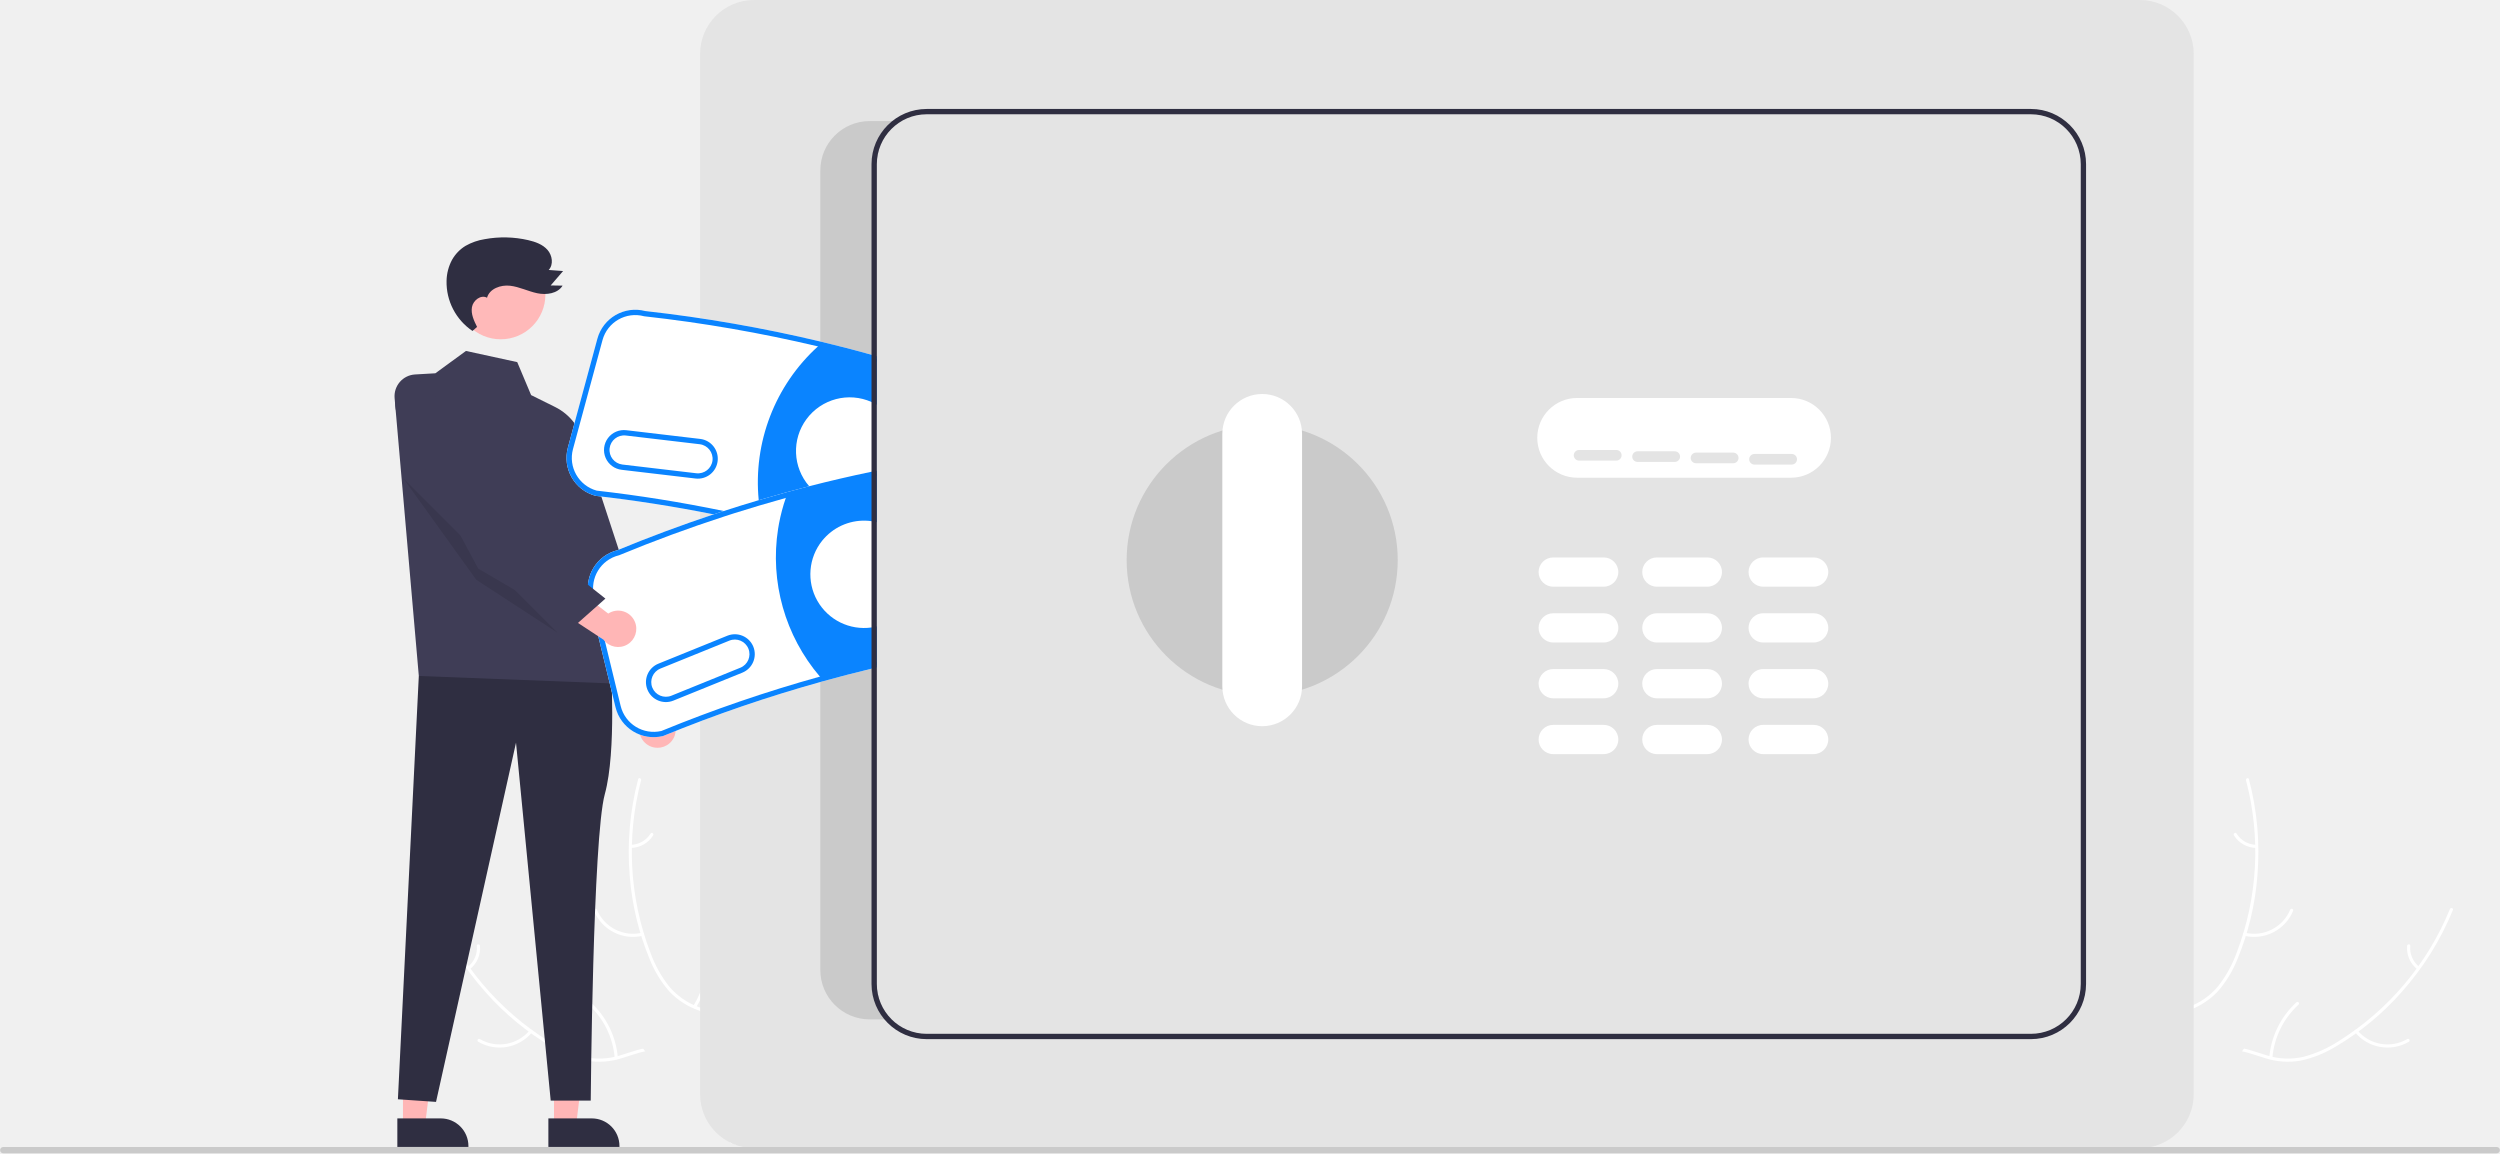
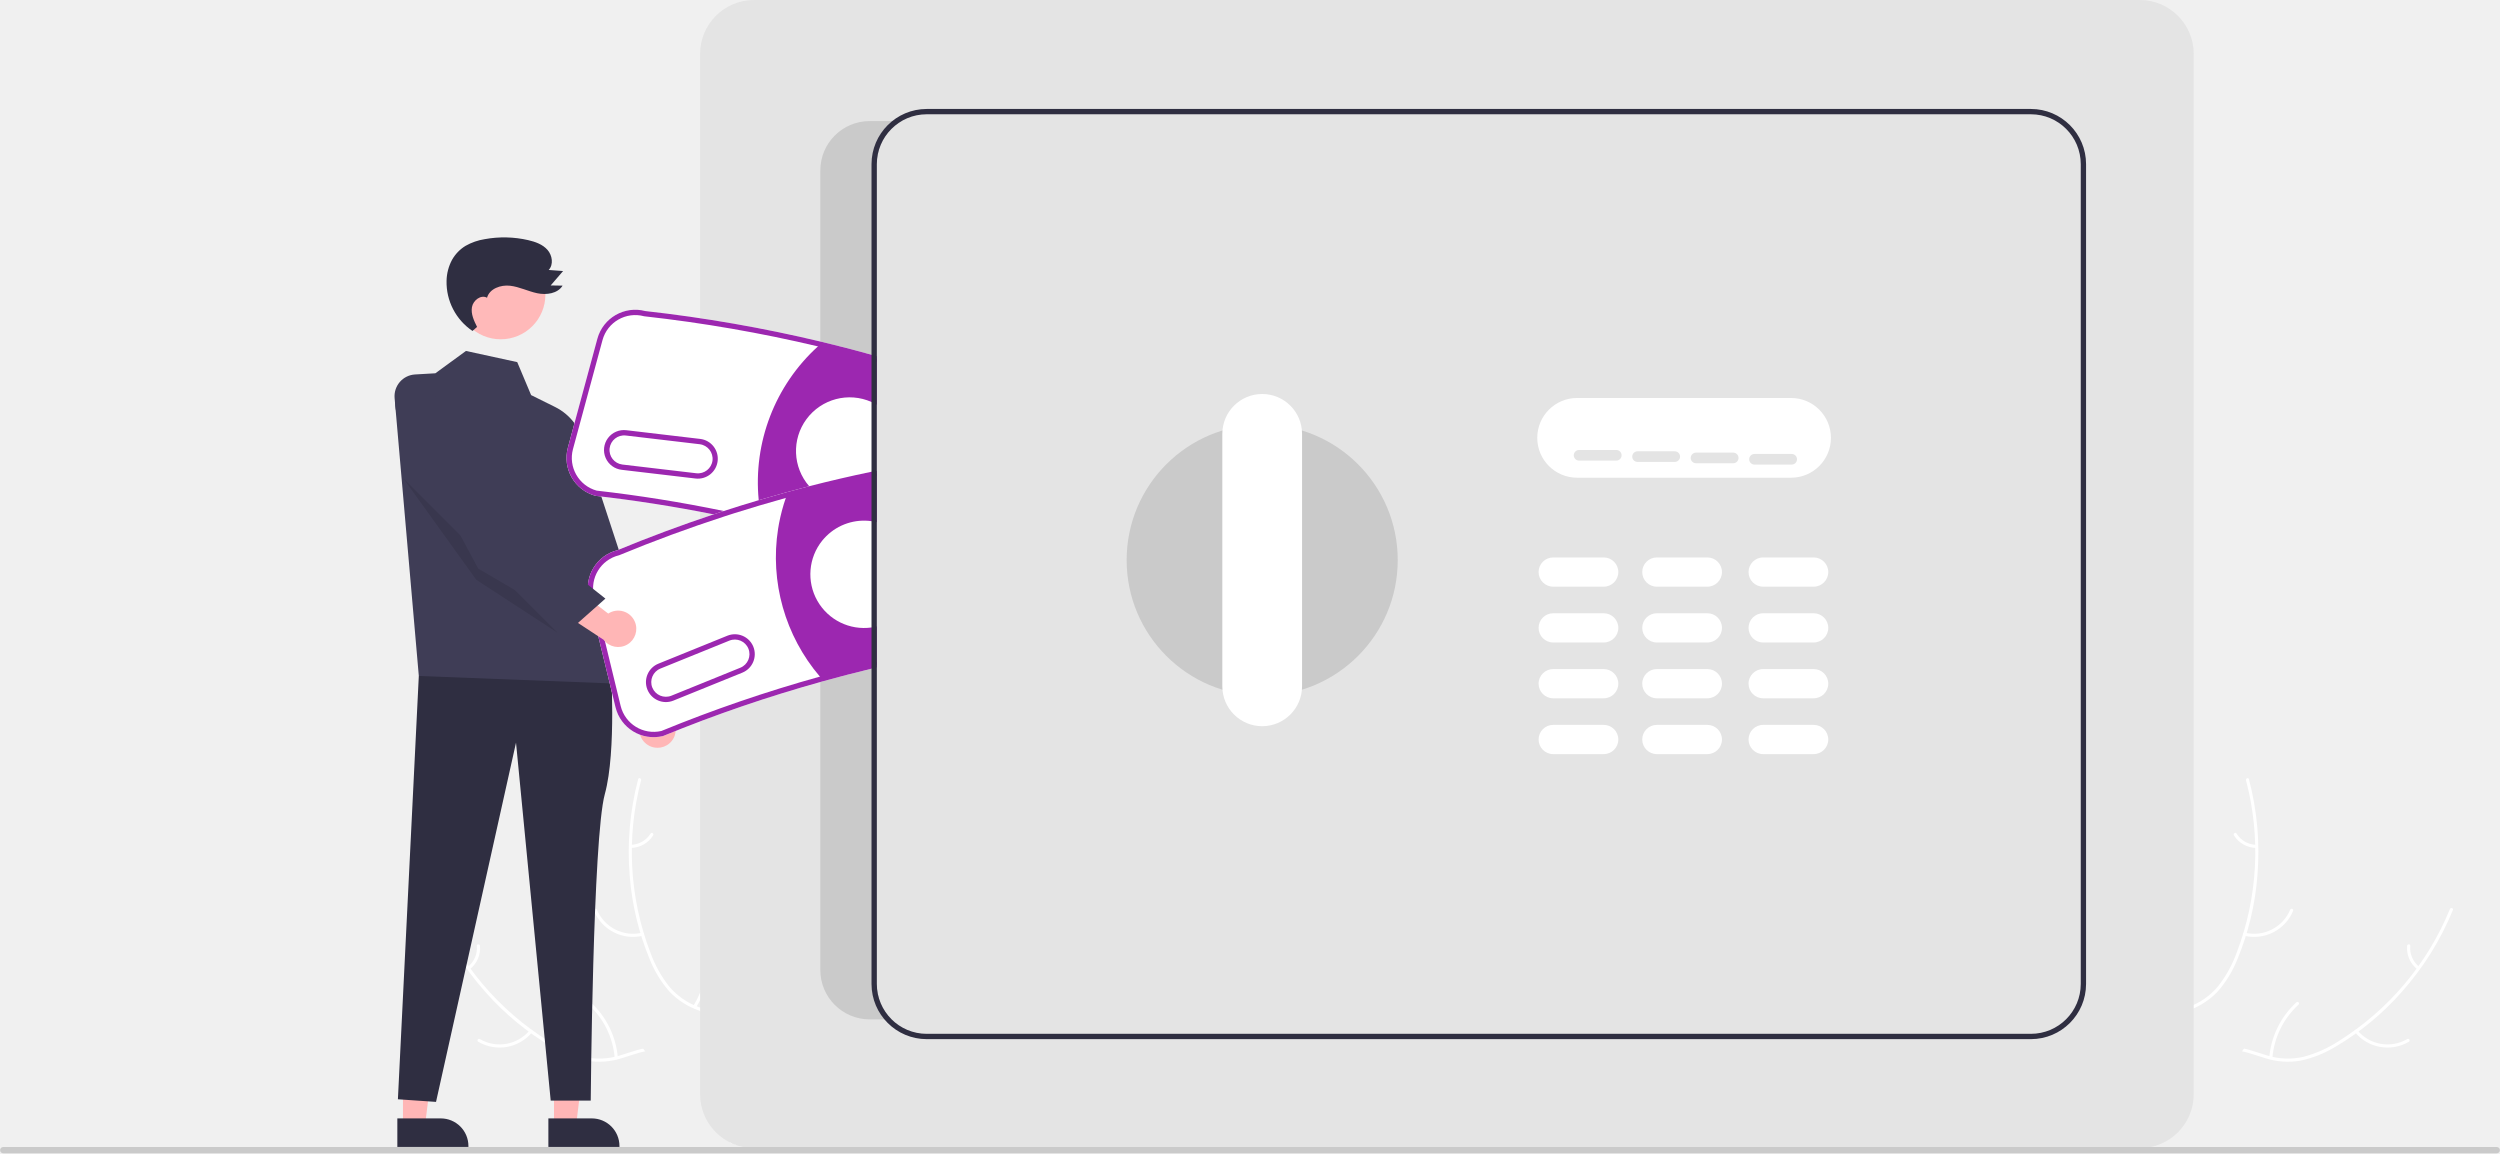
<svg xmlns="http://www.w3.org/2000/svg" data-name="Layer 1" width="940.675" height="433.962" viewBox="0 0 940.675 433.962">
  <path d="M329.153,642.833c-22.523-14.678-38.899-41.062-35.548-67.736a123.863,123.863,0,0,0,76.435,37.278c11.219,1.123,23.814,1.203,31.781,9.181,4.957,4.964,7.064,12.219,7.172,19.234.108,7.015-1.577,13.919-3.252,20.732l.412,1.702C379.287,662.231,351.676,657.511,329.153,642.833Z" transform="translate(-129.6623 -233.0189)" fill="#f0f0f0" />
  <path d="M294.169,575.092a105.87,105.87,0,0,0,42.013,49.777,45.591,45.591,0,0,0,13.057,5.792,26.149,26.149,0,0,0,13.752-.528c4.18-1.223,8.313-2.957,12.718-3.142a16.011,16.011,0,0,1,12.09,5.027c3.962,3.993,6.252,9.171,8.316,14.312,2.292,5.709,4.582,11.675,9.25,15.903.566.512-.262,1.36-.827.848-8.121-7.357-9.015-19.159-15.398-27.694-2.979-3.982-7.175-7.091-12.306-7.223-4.487-.115-8.751,1.67-12.972,2.945a27.903,27.903,0,0,1-13.427,1.017,42.148,42.148,0,0,1-13.232-5.269,102.713,102.713,0,0,1-24.765-20.427A107.747,107.747,0,0,1,293.027,575.407c-.288-.704.857-1.014,1.142-.315Z" transform="translate(-129.6623 -233.0189)" fill="#fff" />
  <path d="M329.878,621.438a15.884,15.884,0,0,1-20.255,3.572c-.657-.387-.085-1.426.572-1.038a14.708,14.708,0,0,0,18.835-3.361c.484-.589,1.329.241.848.827Z" transform="translate(-129.6623 -233.0189)" fill="#fff" />
  <path d="M360.954,631.032a30.615,30.615,0,0,0-9.853-20.018c-.564-.514.264-1.362.827-.848a31.844,31.844,0,0,1,10.211,20.851c.062.761-1.123.772-1.185.015Z" transform="translate(-129.6623 -233.0189)" fill="#fff" />
  <path d="M305.737,596.777a8.991,8.991,0,0,0,3.347-7.848c-.072-.76,1.113-.77,1.185-.015a10.075,10.075,0,0,1-3.683,8.69.612.612,0,0,1-.838.011.595.595,0,0,1-.011-.838Z" transform="translate(-129.6623 -233.0189)" fill="#fff" />
  <path d="M370.433,526.285c.058.473.117.947.184,1.425a118.406,118.406,0,0,0,3.986,18.789c.134.477.278.959.425,1.432a124.827,124.827,0,0,0,21.468,40.635,121.223,121.223,0,0,0,12.53,13.5c6.233,5.766,13.45,11.523,17.3,18.798a20.798,20.798,0,0,1,1.087,2.333l-19.216,39.393c-.089.068-.168.14-.257.208l-.695,1.608c-.248-.199-.501-.411-.748-.61-.144-.115-.284-.239-.428-.353-.095-.079-.189-.159-.279-.225-.032-.026-.063-.053-.086-.075-.09-.066-.167-.137-.248-.199q-2.124-1.77-4.23-3.576c-.009-.004-.009-.004-.014-.018-10.676-9.203-20.678-19.377-28.817-30.746-.245-.342-.499-.688-.735-1.048a115.673,115.673,0,0,1-9.609-16.248,102.262,102.262,0,0,1-4.016-9.536,85.037,85.037,0,0,1-4.997-26.114c-.568-17.768,4.553-35.519,16.475-48.396C369.818,526.931,370.119,526.61,370.433,526.285Z" transform="translate(-129.6623 -233.0189)" fill="#f0f0f0" />
  <path d="M370.89,526.618a105.87,105.87,0,0,0,3.576,65.039,45.591,45.591,0,0,0,6.938,12.486,26.149,26.149,0,0,0,11.298,7.858c4.073,1.54,8.418,2.644,12.046,5.148a16.011,16.011,0,0,1,6.627,11.293c.759,5.573-.529,11.087-1.977,16.435-1.607,5.938-3.371,12.08-2.189,18.267.143.75-1.028.928-1.171.179-2.055-10.763,4.337-20.725,4.379-31.383.019-4.973-1.46-9.982-5.477-13.176-3.513-2.793-7.993-3.935-12.13-5.459a27.903,27.903,0,0,1-11.333-7.272A42.148,42.148,0,0,1,374.083,593.86a102.712,102.712,0,0,1-7.475-31.22,107.747,107.747,0,0,1,3.18-36.459c.194-.735,1.295-.294,1.102.436Z" transform="translate(-129.6623 -233.0189)" fill="#fff" />
  <path d="M371.497,585.122a15.884,15.884,0,0,1-18.323-9.343c-.291-.705.79-1.19,1.082-.484a14.708,14.708,0,0,0,17.062,8.656c.741-.179.916.993.179,1.171Z" transform="translate(-129.6623 -233.0189)" fill="#fff" />
  <path d="M390.534,611.492a30.615,30.615,0,0,0,4.185-21.915c-.14-.75,1.031-.928,1.171-.179a31.844,31.844,0,0,1-4.401,22.796c-.409.645-1.361-.059-.955-.701Z" transform="translate(-129.6623 -233.0189)" fill="#fff" />
  <path d="M367.07,550.896a8.991,8.991,0,0,0,7.397-4.251c.4-.65,1.353.055.955.701a10.075,10.075,0,0,1-8.173,4.721.612.612,0,0,1-.675-.496.595.595,0,0,1,.496-.675Z" transform="translate(-129.6623 -233.0189)" fill="#fff" />
  <path d="M1016.501,642.833c22.523-14.678,38.899-41.062,35.548-67.736a123.863,123.863,0,0,1-76.435,37.278c-11.219,1.123-23.814,1.203-31.781,9.181-4.957,4.964-7.064,12.219-7.172,19.234-.108,7.015,1.577,13.919,3.252,20.732l-.412,1.702C966.366,662.231,993.978,657.511,1016.501,642.833Z" transform="translate(-129.6623 -233.0189)" fill="#f0f0f0" />
  <path d="M1051.484,575.092a105.87,105.87,0,0,1-42.013,49.777,45.591,45.591,0,0,1-13.057,5.792,26.149,26.149,0,0,1-13.752-.528c-4.18-1.223-8.313-2.957-12.718-3.142a16.011,16.011,0,0,0-12.09,5.027c-3.962,3.993-6.252,9.171-8.316,14.312-2.292,5.709-4.582,11.675-9.25,15.903-.566.512.262,1.36.827.848,8.121-7.357,9.015-19.159,15.398-27.694,2.979-3.982,7.175-7.091,12.306-7.223,4.487-.115,8.751,1.67,12.972,2.945a27.902,27.902,0,0,0,13.427,1.017,42.148,42.148,0,0,0,13.232-5.269,102.713,102.713,0,0,0,24.765-20.427,107.747,107.747,0,0,0,19.411-31.025c.288-.704-.857-1.014-1.142-.315Z" transform="translate(-129.6623 -233.0189)" fill="#fff" />
  <path d="M1015.776,621.438a15.884,15.884,0,0,0,20.255,3.572c.657-.387.085-1.426-.572-1.038a14.708,14.708,0,0,1-18.835-3.361c-.484-.589-1.329.241-.848.827Z" transform="translate(-129.6623 -233.0189)" fill="#fff" />
  <path d="M984.699,631.032a30.615,30.615,0,0,1,9.853-20.018c.564-.514-.264-1.362-.827-.848a31.844,31.844,0,0,0-10.211,20.851c-.062.761,1.123.772,1.185.015Z" transform="translate(-129.6623 -233.0189)" fill="#fff" />
  <path d="M1039.917,596.777a8.991,8.991,0,0,1-3.347-7.848c.072-.76-1.113-.77-1.185-.015a10.075,10.075,0,0,0,3.683,8.69.612.612,0,0,0,.838.011.595.595,0,0,0,.011-.838Z" transform="translate(-129.6623 -233.0189)" fill="#fff" />
  <path d="M975.221,526.285c-.058.473-.117.947-.184,1.425a118.407,118.407,0,0,1-3.986,18.789c-.134.477-.278.959-.425,1.432a124.827,124.827,0,0,1-21.468,40.635,121.225,121.225,0,0,1-12.53,13.5c-6.233,5.766-13.45,11.523-17.3,18.798a20.796,20.796,0,0,0-1.087,2.333L937.456,662.59c.089.068.168.14.257.208l.695,1.608c.248-.199.501-.411.748-.61.144-.115.284-.239.428-.353.095-.079.189-.159.28-.225.032-.026.063-.053.086-.075.09-.066.167-.137.248-.199q2.124-1.77,4.23-3.576c.009-.004.009-.004.014-.018,10.676-9.203,20.678-19.377,28.817-30.746.245-.342.499-.688.735-1.048a115.673,115.673,0,0,0,9.609-16.248,102.26,102.26,0,0,0,4.016-9.536,85.036,85.036,0,0,0,4.997-26.114c.568-17.768-4.553-35.519-16.475-48.396C975.836,526.931,975.535,526.61,975.221,526.285Z" transform="translate(-129.6623 -233.0189)" fill="#f0f0f0" />
  <path d="M974.764,526.618a105.87,105.87,0,0,1-3.576,65.039,45.591,45.591,0,0,1-6.938,12.486,26.149,26.149,0,0,1-11.298,7.858c-4.073,1.54-8.418,2.644-12.046,5.148a16.011,16.011,0,0,0-6.627,11.293c-.759,5.573.529,11.087,1.977,16.435,1.607,5.938,3.371,12.08,2.189,18.267-.143.75,1.028.928,1.171.179,2.055-10.763-4.337-20.725-4.379-31.383-.019-4.973,1.46-9.982,5.477-13.176,3.513-2.793,7.993-3.935,12.13-5.459a27.902,27.902,0,0,0,11.333-7.272A42.148,42.148,0,0,0,971.571,593.86a102.712,102.712,0,0,0,7.475-31.22,107.747,107.747,0,0,0-3.18-36.459c-.194-.735-1.295-.294-1.102.436Z" transform="translate(-129.6623 -233.0189)" fill="#fff" />
  <path d="M974.157,585.122A15.884,15.884,0,0,0,992.48,575.779c.291-.705-.79-1.19-1.082-.484a14.708,14.708,0,0,1-17.062,8.656c-.741-.179-.916.993-.179,1.171Z" transform="translate(-129.6623 -233.0189)" fill="#fff" />
  <path d="M955.12,611.492a30.615,30.615,0,0,1-4.185-21.915c.14-.75-1.031-.928-1.171-.179a31.844,31.844,0,0,0,4.401,22.796c.409.645,1.361-.059.955-.701Z" transform="translate(-129.6623 -233.0189)" fill="#fff" />
  <path d="M978.584,550.896a8.991,8.991,0,0,1-7.397-4.251c-.4-.65-1.353.055-.955.701a10.075,10.075,0,0,0,8.173,4.721.612.612,0,0,0,.675-.496.595.595,0,0,0-.496-.675Z" transform="translate(-129.6623 -233.0189)" fill="#fff" />
  <path d="M373.514,513.394a6.803,6.803,0,0,1-1.614-10.306l-11.981-20.999,12.537.81,9.455,19.817A6.84,6.84,0,0,1,373.514,513.394Z" transform="translate(-129.6623 -233.0189)" fill="#ffb6b6" />
  <polygon points="151.623 423.528 159.918 423.528 163.864 391.535 151.622 391.536 151.623 423.528" fill="#ffb6b6" />
  <path d="M279.17,653.839l16.335-.001h.001A10.41,10.41,0,0,1,305.915,664.248v.338l-26.745.001Z" transform="translate(-129.6623 -233.0189)" fill="#2f2e41" />
  <polygon points="208.454 423.528 216.748 423.528 220.694 391.535 208.452 391.536 208.454 423.528" fill="#ffb6b6" />
  <path d="M336,653.839l16.335-.001h.001a10.41,10.41,0,0,1,10.41,10.41v.338l-26.745.001Z" transform="translate(-129.6623 -233.0189)" fill="#2f2e41" />
  <path d="M359.444,482.991s2.281,32.489-2.212,48.851-5.296,115.312-5.296,115.312H336.876l-13.054-134.691L293.727,647.629l-14.346-.986,7.867-159.275Z" transform="translate(-129.6623 -233.0189)" fill="#2f2e41" />
  <path d="M293.473,373.473l11.514-8.402,19.293,4.201,5.223,12.409,8.999,4.462a20.399,20.399,0,0,1,11.127,15.352l12.856,88.78-75.236-2.908-9.108-104.556a8.197,8.197,0,0,1,7.69-8.894Z" transform="translate(-129.6623 -233.0189)" fill="#3f3d56" />
  <polygon points="213.6 160.059 220.549 169.426 250.815 261.738 236.628 267.418 213.911 224.403 213.6 160.059" fill="#3f3d56" />
  <circle cx="188.411" cy="110.861" r="16.804" fill="#ffb9b9" />
  <polygon points="151.778 179.997 179.2 218.137 209.852 238.125 151.778 179.997" opacity="0.1" />
  <path d="M309.168,356.028c-1.169-2.334-2.371-4.874-1.925-7.445s3.398-4.812,5.675-3.537c.945-3.415,5.128-4.91,8.649-4.515s6.764,2.093,10.231,2.822,7.678.151,9.553-2.856l-4.484-.078,4.669-5.416-5.413-.405c1.875-2.023,1.377-5.461-.438-7.538s-4.569-3.06-7.257-3.682a40.428,40.428,0,0,0-16.342-.376A21.245,21.245,0,0,0,304.826,325.528a14.445,14.445,0,0,0-5.076,5.264,17.377,17.377,0,0,0-2.062,7.919,22.145,22.145,0,0,0,9.757,18.837" transform="translate(-129.6623 -233.0189)" fill="#2f2e41" />
  <path d="M934.835,665.019H413.347a20.279,20.279,0,0,1-20.256-20.256V253.275a20.279,20.279,0,0,1,20.256-20.256H934.835a20.279,20.279,0,0,1,20.256,20.256V644.763A20.279,20.279,0,0,1,934.835,665.019Z" transform="translate(-129.6623 -233.0189)" fill="#e4e4e4" />
  <path d="M803.587,412.769H723.086a15,15,0,0,1,0-30h80.5a15,15,0,0,1,0,30Z" transform="translate(-129.6623 -233.0189)" fill="#fff" />
  <path d="M733.087,453.769h-19a5.5,5.5,0,0,1,0-11h19a5.5,5.5,0,0,1,0,11Z" transform="translate(-129.6623 -233.0189)" fill="#fff" />
  <path d="M812.087,453.769h-19a5.5,5.5,0,0,1,0-11h19a5.5,5.5,0,0,1,0,11Z" transform="translate(-129.6623 -233.0189)" fill="#fff" />
  <path d="M772.087,453.769h-19a5.5,5.5,0,0,1,0-11h19a5.5,5.5,0,0,1,0,11Z" transform="translate(-129.6623 -233.0189)" fill="#fff" />
  <path d="M733.087,474.769h-19a5.5,5.5,0,0,1,0-11h19a5.5,5.5,0,0,1,0,11Z" transform="translate(-129.6623 -233.0189)" fill="#fff" />
  <path d="M812.087,474.769h-19a5.5,5.5,0,0,1,0-11h19a5.5,5.5,0,0,1,0,11Z" transform="translate(-129.6623 -233.0189)" fill="#fff" />
  <path d="M772.087,474.769h-19a5.5,5.5,0,0,1,0-11h19a5.5,5.5,0,0,1,0,11Z" transform="translate(-129.6623 -233.0189)" fill="#fff" />
  <path d="M733.087,495.769h-19a5.5,5.5,0,0,1,0-11h19a5.5,5.5,0,0,1,0,11Z" transform="translate(-129.6623 -233.0189)" fill="#fff" />
  <path d="M812.087,495.769h-19a5.5,5.5,0,0,1,0-11h19a5.5,5.5,0,0,1,0,11Z" transform="translate(-129.6623 -233.0189)" fill="#fff" />
  <path d="M772.087,495.769h-19a5.5,5.5,0,0,1,0-11h19a5.5,5.5,0,0,1,0,11Z" transform="translate(-129.6623 -233.0189)" fill="#fff" />
  <path d="M733.087,516.769h-19a5.5,5.5,0,0,1,0-11h19a5.5,5.5,0,1,1,0,11Z" transform="translate(-129.6623 -233.0189)" fill="#fff" />
  <path d="M812.087,516.769h-19a5.5,5.5,0,0,1,0-11h19a5.5,5.5,0,1,1,0,11Z" transform="translate(-129.6623 -233.0189)" fill="#fff" />
  <path d="M772.087,516.769h-19a5.5,5.5,0,0,1,0-11h19a5.5,5.5,0,1,1,0,11Z" transform="translate(-129.6623 -233.0189)" fill="#fff" />
  <circle cx="474.924" cy="210.75" r="51" fill="#cacaca" />
  <path d="M604.587,506.269a15.017,15.017,0,0,1-15-15v-95a15,15,0,1,1,30,0v95A15.017,15.017,0,0,1,604.587,506.269Z" transform="translate(-129.6623 -233.0189)" fill="#fff" />
  <path d="M737.823,406.328h-14a2,2,0,0,1,0-4h14a2,2,0,1,1,0,4Z" transform="translate(-129.6623 -233.0189)" fill="#e4e4e4" />
  <path d="M759.823,406.828h-14a2,2,0,0,1,0-4h14a2,2,0,1,1,0,4Z" transform="translate(-129.6623 -233.0189)" fill="#e4e4e4" />
  <path d="M781.823,407.328h-14a2,2,0,0,1,0-4h14a2,2,0,1,1,0,4Z" transform="translate(-129.6623 -233.0189)" fill="#e4e4e4" />
  <path d="M803.823,407.828h-14a2,2,0,0,1,0-4h14a2,2,0,1,1,0,4Z" transform="translate(-129.6623 -233.0189)" fill="#e4e4e4" />
  <path d="M459.587,603.268a18.693,18.693,0,0,0,5.56,13.31h-8.261a18.559,18.559,0,0,1-18.559-18.559V297.137a18.559,18.559,0,0,1,18.559-18.559h12.021a18.744,18.744,0,0,0-9.32,16.2Z" transform="translate(-129.6623 -233.0189)" fill="#cacaca" />
  <path d="M1069.147,666.981H130.853a1.191,1.191,0,0,1,0-2.381h938.294a1.191,1.191,0,0,1,0,2.381Z" transform="translate(-129.6623 -233.0189)" fill="#cacaca" />
  <path d="M457.587,366.498q-9.48-2.655-19.03-4.92a543.559,543.559,0,0,0-66.09-11.52,14.785,14.785,0,0,0-18.03,10.41l-11.11,41a14.777,14.777,0,0,0,10.39,18.11l.15.03c14.7,1.67,29.54,3.99,44.3,6.95,1.32.26,2.63.53,3.95.81q7.095,1.47,14.15,3.14c2.06.48,4.11.98,6.17,1.49q8.31,2.07,16.63,4.41,9.255,2.61,18.52,5.57c.67.2,1.34.41,2,.63v-75.54C458.927,366.868,458.257,366.678,457.587,366.498Z" transform="translate(-129.6623 -233.0189)" fill="#fff" />
-   <path d="M457.587,366.498q-9.48-2.655-19.03-4.92a543.559,543.559,0,0,0-66.09-11.52,14.785,14.785,0,0,0-18.03,10.41l-11.11,41a14.777,14.777,0,0,0,10.39,18.11l.15.03c14.7,1.67,29.54,3.99,44.3,6.95,1.32.26,2.63.53,3.95.81q7.095,1.47,14.15,3.14c2.06.48,4.11.98,6.17,1.49q8.31,2.07,16.63,4.41,9.255,2.61,18.52,5.57c.67.2,1.34.41,2,.63v-2.11c-.67-.21-1.34-.42-2-.63q-8.52-2.715-17.02-5.11-3.18-.915-6.36-1.77-5.73-1.545-11.43-2.96-3.03-.765-6.05-1.47c-.15-.04-.31-.07-.46-.11q-5.145-1.215-10.31-2.32c-1.32-.28-2.64-.56-3.96-.83-15.92-3.3-31.96-5.87-47.83-7.67a12.777,12.777,0,0,1-8.91-15.63l11.11-41.01a12.767,12.767,0,0,1,15.65-8.97l.15.02a541.782,541.782,0,0,1,65.26,11.32c.22.06.44.11.66.16q9.781,2.34,19.5,5.06c.66.18,1.33.37,2,.57v-2.08C458.927,366.868,458.257,366.678,457.587,366.498Z" transform="translate(-129.6623 -233.0189)" fill="#0a84ff" />
-   <path d="M459.587,368.108v73.44c-.67-.22-1.33-.43-2-.64q-8.865-2.835-17.79-5.34-8.566-2.43-17.19-4.57c-2.04-.5-4.07-.99-6.11-1.47-.08-.36-.16-.72-.23-1.08-.37-1.72-.66-3.46-.88-5.21-.1-.67-.17-1.34-.24-2.02a69.067,69.067,0,0,1,22.28-57.86c.29-.28.59-.55.89-.81q9.69,2.31,19.27,5C458.257,367.718,458.927,367.908,459.587,368.108Z" transform="translate(-129.6623 -233.0189)" fill="#0a84ff" />
-   <path d="M393.177,398.178l-27.81-3.28a7.502,7.502,0,1,0-1.76,14.9l27.81,3.28a7.502,7.502,0,0,0,1.76-14.9Zm4.58,8.1a5.506,5.506,0,0,1-6.11,4.81l-27.81-3.28a5.498,5.498,0,0,1,1.29-10.92l27.81,3.28A5.52,5.52,0,0,1,397.757,406.278Z" transform="translate(-129.6623 -233.0189)" fill="#0a84ff" />
+   <path d="M457.587,366.498q-9.48-2.655-19.03-4.92a543.559,543.559,0,0,0-66.09-11.52,14.785,14.785,0,0,0-18.03,10.41l-11.11,41a14.777,14.777,0,0,0,10.39,18.11l.15.03c14.7,1.67,29.54,3.99,44.3,6.95,1.32.26,2.63.53,3.95.81q7.095,1.47,14.15,3.14c2.06.48,4.11.98,6.17,1.49q8.31,2.07,16.63,4.41,9.255,2.61,18.52,5.57c.67.2,1.34.41,2,.63v-2.11c-.67-.21-1.34-.42-2-.63q-8.52-2.715-17.02-5.11-3.18-.915-6.36-1.77-5.73-1.545-11.43-2.96-3.03-.765-6.05-1.47c-.15-.04-.31-.07-.46-.11q-5.145-1.215-10.31-2.32c-1.32-.28-2.64-.56-3.96-.83-15.92-3.3-31.96-5.87-47.83-7.67a12.777,12.777,0,0,1-8.91-15.63l11.11-41.01a12.767,12.767,0,0,1,15.65-8.97l.15.02a541.782,541.782,0,0,1,65.26,11.32c.22.06.44.11.66.16q9.781,2.34,19.5,5.06c.66.18,1.33.37,2,.57v-2.08C458.927,366.868,458.257,366.678,457.587,366.498Z" transform="translate(-129.6623 -233.0189)" fill="#9C27B0" />
+   <path d="M459.587,368.108v73.44c-.67-.22-1.33-.43-2-.64q-8.865-2.835-17.79-5.34-8.566-2.43-17.19-4.57c-2.04-.5-4.07-.99-6.11-1.47-.08-.36-.16-.72-.23-1.08-.37-1.72-.66-3.46-.88-5.21-.1-.67-.17-1.34-.24-2.02a69.067,69.067,0,0,1,22.28-57.86c.29-.28.59-.55.89-.81q9.69,2.31,19.27,5C458.257,367.718,458.927,367.908,459.587,368.108Z" transform="translate(-129.6623 -233.0189)" fill="#9C27B0" />
+   <path d="M393.177,398.178l-27.81-3.28a7.502,7.502,0,1,0-1.76,14.9l27.81,3.28a7.502,7.502,0,0,0,1.76-14.9Zm4.58,8.1a5.506,5.506,0,0,1-6.11,4.81l-27.81-3.28a5.498,5.498,0,0,1,1.29-10.92l27.81,3.28A5.52,5.52,0,0,1,397.757,406.278Z" transform="translate(-129.6623 -233.0189)" fill="#9C27B0" />
  <path d="M459.587,385.308v34.83a16.298,16.298,0,0,1-2,1.02,20.168,20.168,0,0,1-21.84-3.54c-.28-.25-.56-.52-.83-.8-.27-.27-.53-.56-.78-.85a20.186,20.186,0,0,1,23.45-31.69A20.895,20.895,0,0,1,459.587,385.308Z" transform="translate(-129.6623 -233.0189)" fill="#fff" />
  <path d="M457.587,410.518q-11.804,2.46-23.45,5.45-4.35,1.11-8.67,2.3-5.16,1.425-10.32,2.95-6.584,1.95-13.15,4.08c-1.27.42-2.55.84-3.83,1.26-12.17,4.06-24.26,8.56-36.15,13.47a14.787,14.787,0,0,0-10.79,17.81l10.03,41.28a14.779,14.779,0,0,0,17.83,10.86l.14-.05a533.852,533.852,0,0,1,59.93-20.52q9.12-2.535,18.43-4.78c.67-.16,1.33-.32,2-.47v-74.05C458.917,410.228,458.257,410.368,457.587,410.518Z" transform="translate(-129.6623 -233.0189)" fill="#fff" />
-   <path d="M457.587,410.518q-11.804,2.46-23.45,5.45-4.35,1.11-8.67,2.3-5.16,1.425-10.32,2.95-6.584,1.95-13.15,4.08c-1.27.42-2.55.84-3.83,1.26-12.17,4.06-24.26,8.56-36.15,13.47a14.787,14.787,0,0,0-10.79,17.81l10.03,41.28a14.779,14.779,0,0,0,17.83,10.86l.14-.05a533.852,533.852,0,0,1,59.93-20.52q9.12-2.535,18.43-4.78c.67-.16,1.33-.32,2-.47v-2.06c-.67.16-1.33.32-2,.48-.5.12-1.01.24-1.51.36q-8.82,2.145-17.45,4.54c-.15.04-.31.09-.46.13a533.386,533.386,0,0,0-59.63,20.45,12.788,12.788,0,0,1-15.34-9.41l-10.02-41.28a12.772,12.772,0,0,1,9.38-15.41l.15-.05c12.95-5.36,26.13-10.22,39.41-14.54,1.28-.42,2.56-.83,3.84-1.24q4.71-1.485,9.43-2.89,4.98-1.485,9.95-2.86.33-.09.66-.18,4.86-1.335,9.75-2.58,10.845-2.76,21.84-5.07c.66-.14,1.33-.28,2-.41v-2.03C458.917,410.228,458.257,410.368,457.587,410.518Z" transform="translate(-129.6623 -233.0189)" fill="#0a84ff" />
-   <path d="M459.587,411.118v72.01c-.66.15-1.33.3-2,.46q-9.39,2.28-18.7,4.86-.375-.42-.72-.84a69.12,69.12,0,0,1-15.73-55.61c.05-.33.11-.67.17-1,.05-.32.11-.65.17-.97a68.508,68.508,0,0,1,2.56-9.65c.13-.38.26-.76.4-1.14q4.575-1.26,9.18-2.42,11.265-2.91,22.67-5.29C458.247,411.378,458.917,411.248,459.587,411.118Z" transform="translate(-129.6623 -233.0189)" fill="#0a84ff" />
-   <path d="M413.117,476.348a7.509,7.509,0,0,0-9.77-4.13l-25.95,10.52a7.5,7.5,0,0,0,5.64,13.9l25.95-10.52A7.517,7.517,0,0,0,413.117,476.348Zm-4.88,7.91-25.95,10.53a5.504,5.504,0,0,1-4.14-10.2l25.95-10.52a5.499,5.499,0,1,1,4.14,10.19Z" transform="translate(-129.6623 -233.0189)" fill="#0a84ff" />
+   <path d="M457.587,410.518q-11.804,2.46-23.45,5.45-4.35,1.11-8.67,2.3-5.16,1.425-10.32,2.95-6.584,1.95-13.15,4.08c-1.27.42-2.55.84-3.83,1.26-12.17,4.06-24.26,8.56-36.15,13.47a14.787,14.787,0,0,0-10.79,17.81l10.03,41.28a14.779,14.779,0,0,0,17.83,10.86l.14-.05a533.852,533.852,0,0,1,59.93-20.52q9.12-2.535,18.43-4.78c.67-.16,1.33-.32,2-.47v-2.06c-.67.16-1.33.32-2,.48-.5.12-1.01.24-1.51.36q-8.82,2.145-17.45,4.54c-.15.04-.31.09-.46.13a533.386,533.386,0,0,0-59.63,20.45,12.788,12.788,0,0,1-15.34-9.41l-10.02-41.28a12.772,12.772,0,0,1,9.38-15.41l.15-.05c12.95-5.36,26.13-10.22,39.41-14.54,1.28-.42,2.56-.83,3.84-1.24q4.71-1.485,9.43-2.89,4.98-1.485,9.95-2.86.33-.09.66-.18,4.86-1.335,9.75-2.58,10.845-2.76,21.84-5.07c.66-.14,1.33-.28,2-.41v-2.03C458.917,410.228,458.257,410.368,457.587,410.518Z" transform="translate(-129.6623 -233.0189)" fill="#9C27B0" />
+   <path d="M459.587,411.118v72.01c-.66.15-1.33.3-2,.46q-9.39,2.28-18.7,4.86-.375-.42-.72-.84a69.12,69.12,0,0,1-15.73-55.61c.05-.33.11-.67.17-1,.05-.32.11-.65.17-.97a68.508,68.508,0,0,1,2.56-9.65c.13-.38.26-.76.4-1.14q4.575-1.26,9.18-2.42,11.265-2.91,22.67-5.29C458.247,411.378,458.917,411.248,459.587,411.118Z" transform="translate(-129.6623 -233.0189)" fill="#9C27B0" />
+   <path d="M413.117,476.348a7.509,7.509,0,0,0-9.77-4.13l-25.95,10.52a7.5,7.5,0,0,0,5.64,13.9l25.95-10.52A7.517,7.517,0,0,0,413.117,476.348Zm-4.88,7.91-25.95,10.53a5.504,5.504,0,0,1-4.14-10.2l25.95-10.52a5.499,5.499,0,1,1,4.14,10.19Z" transform="translate(-129.6623 -233.0189)" fill="#9C27B0" />
  <path d="M459.587,429.508v39.21a19.611,19.611,0,0,1-2,.4,20.205,20.205,0,0,1-18.52-32.71c.23-.29.47-.57.73-.84.24-.28.5-.55.77-.81a20.197,20.197,0,0,1,17.02-5.64A17.2,17.2,0,0,1,459.587,429.508Z" transform="translate(-129.6623 -233.0189)" fill="#fff" />
  <path d="M457.587,361.288v99.81c.67-.22,1.34-.43,2-.63v-98.27C458.917,361.888,458.257,361.588,457.587,361.288Zm0,0v99.81c.67-.22,1.34-.43,2-.63v-98.27C458.917,361.888,458.257,361.588,457.587,361.288Zm0,0v99.81c.67-.22,1.34-.43,2-.63v-98.27C458.917,361.888,458.257,361.588,457.587,361.288Zm0,7.29v115.01c.67-.16,1.34-.31,2-.46v-113.98C458.917,368.948,458.247,368.758,457.587,368.578Zm0,0v115.01c.67-.16,1.34-.31,2-.46v-113.98C458.917,368.948,458.247,368.758,457.587,368.578Zm0,0v115.01c.67-.16,1.34-.31,2-.46v-113.98C458.917,368.948,458.247,368.758,457.587,368.578Zm0,0v115.01c.67-.16,1.34-.31,2-.46v-113.98C458.917,368.948,458.247,368.758,457.587,368.578Zm0,0v116.05c.67-.16,1.33-.32,2-.47v-115.01C458.917,368.948,458.247,368.758,457.587,368.578Zm436.25-94.56H478.347a20.795,20.795,0,0,0-20.76,20.76v308.49a20.785,20.785,0,0,0,20.76,20.75H893.837a20.775,20.775,0,0,0,20.75-20.75v-308.49A20.777,20.777,0,0,0,893.837,274.018Zm18.75,329.25a18.769,18.769,0,0,1-18.75,18.75H478.347a18.778,18.778,0,0,1-18.76-18.75v-308.49a18.788,18.788,0,0,1,18.76-18.76H893.837a18.772,18.772,0,0,1,18.75,18.76Zm-455-234.69v114c.67-.16,1.33-.32,2-.48v-112.95C458.917,368.948,458.247,368.758,457.587,368.578Zm0,0v115.01c.67-.16,1.34-.31,2-.46v-113.98C458.917,368.948,458.247,368.758,457.587,368.578Zm0,0v115.01c.67-.16,1.34-.31,2-.46v-113.98C458.917,368.948,458.247,368.758,457.587,368.578Zm0,0v115.01c.67-.16,1.34-.31,2-.46v-113.98C458.917,368.948,458.247,368.758,457.587,368.578Zm0-7.29v99.81c.67-.22,1.34-.43,2-.63v-98.27C458.917,361.888,458.257,361.588,457.587,361.288Zm0,0v99.81c.67-.22,1.34-.43,2-.63v-98.27C458.917,361.888,458.257,361.588,457.587,361.288Z" transform="translate(-129.6623 -233.0189)" fill="#2f2e41" />
  <path d="M368.513,466.893a6.803,6.803,0,0,0-9.99-3.003l-19.171-14.73L338.446,461.69l18.344,12.067a6.84,6.84,0,0,0,11.723-6.864Z" transform="translate(-129.6623 -233.0189)" fill="#ffb6b6" />
  <path d="M291.262,377.995l-6.308-2.981s-10.163,2.859-5.225,16.297l29.879,55.664,36.479,21.357,11.372-10.077-36.505-28.884Z" transform="translate(-129.6623 -233.0189)" fill="#3f3d56" />
</svg>
